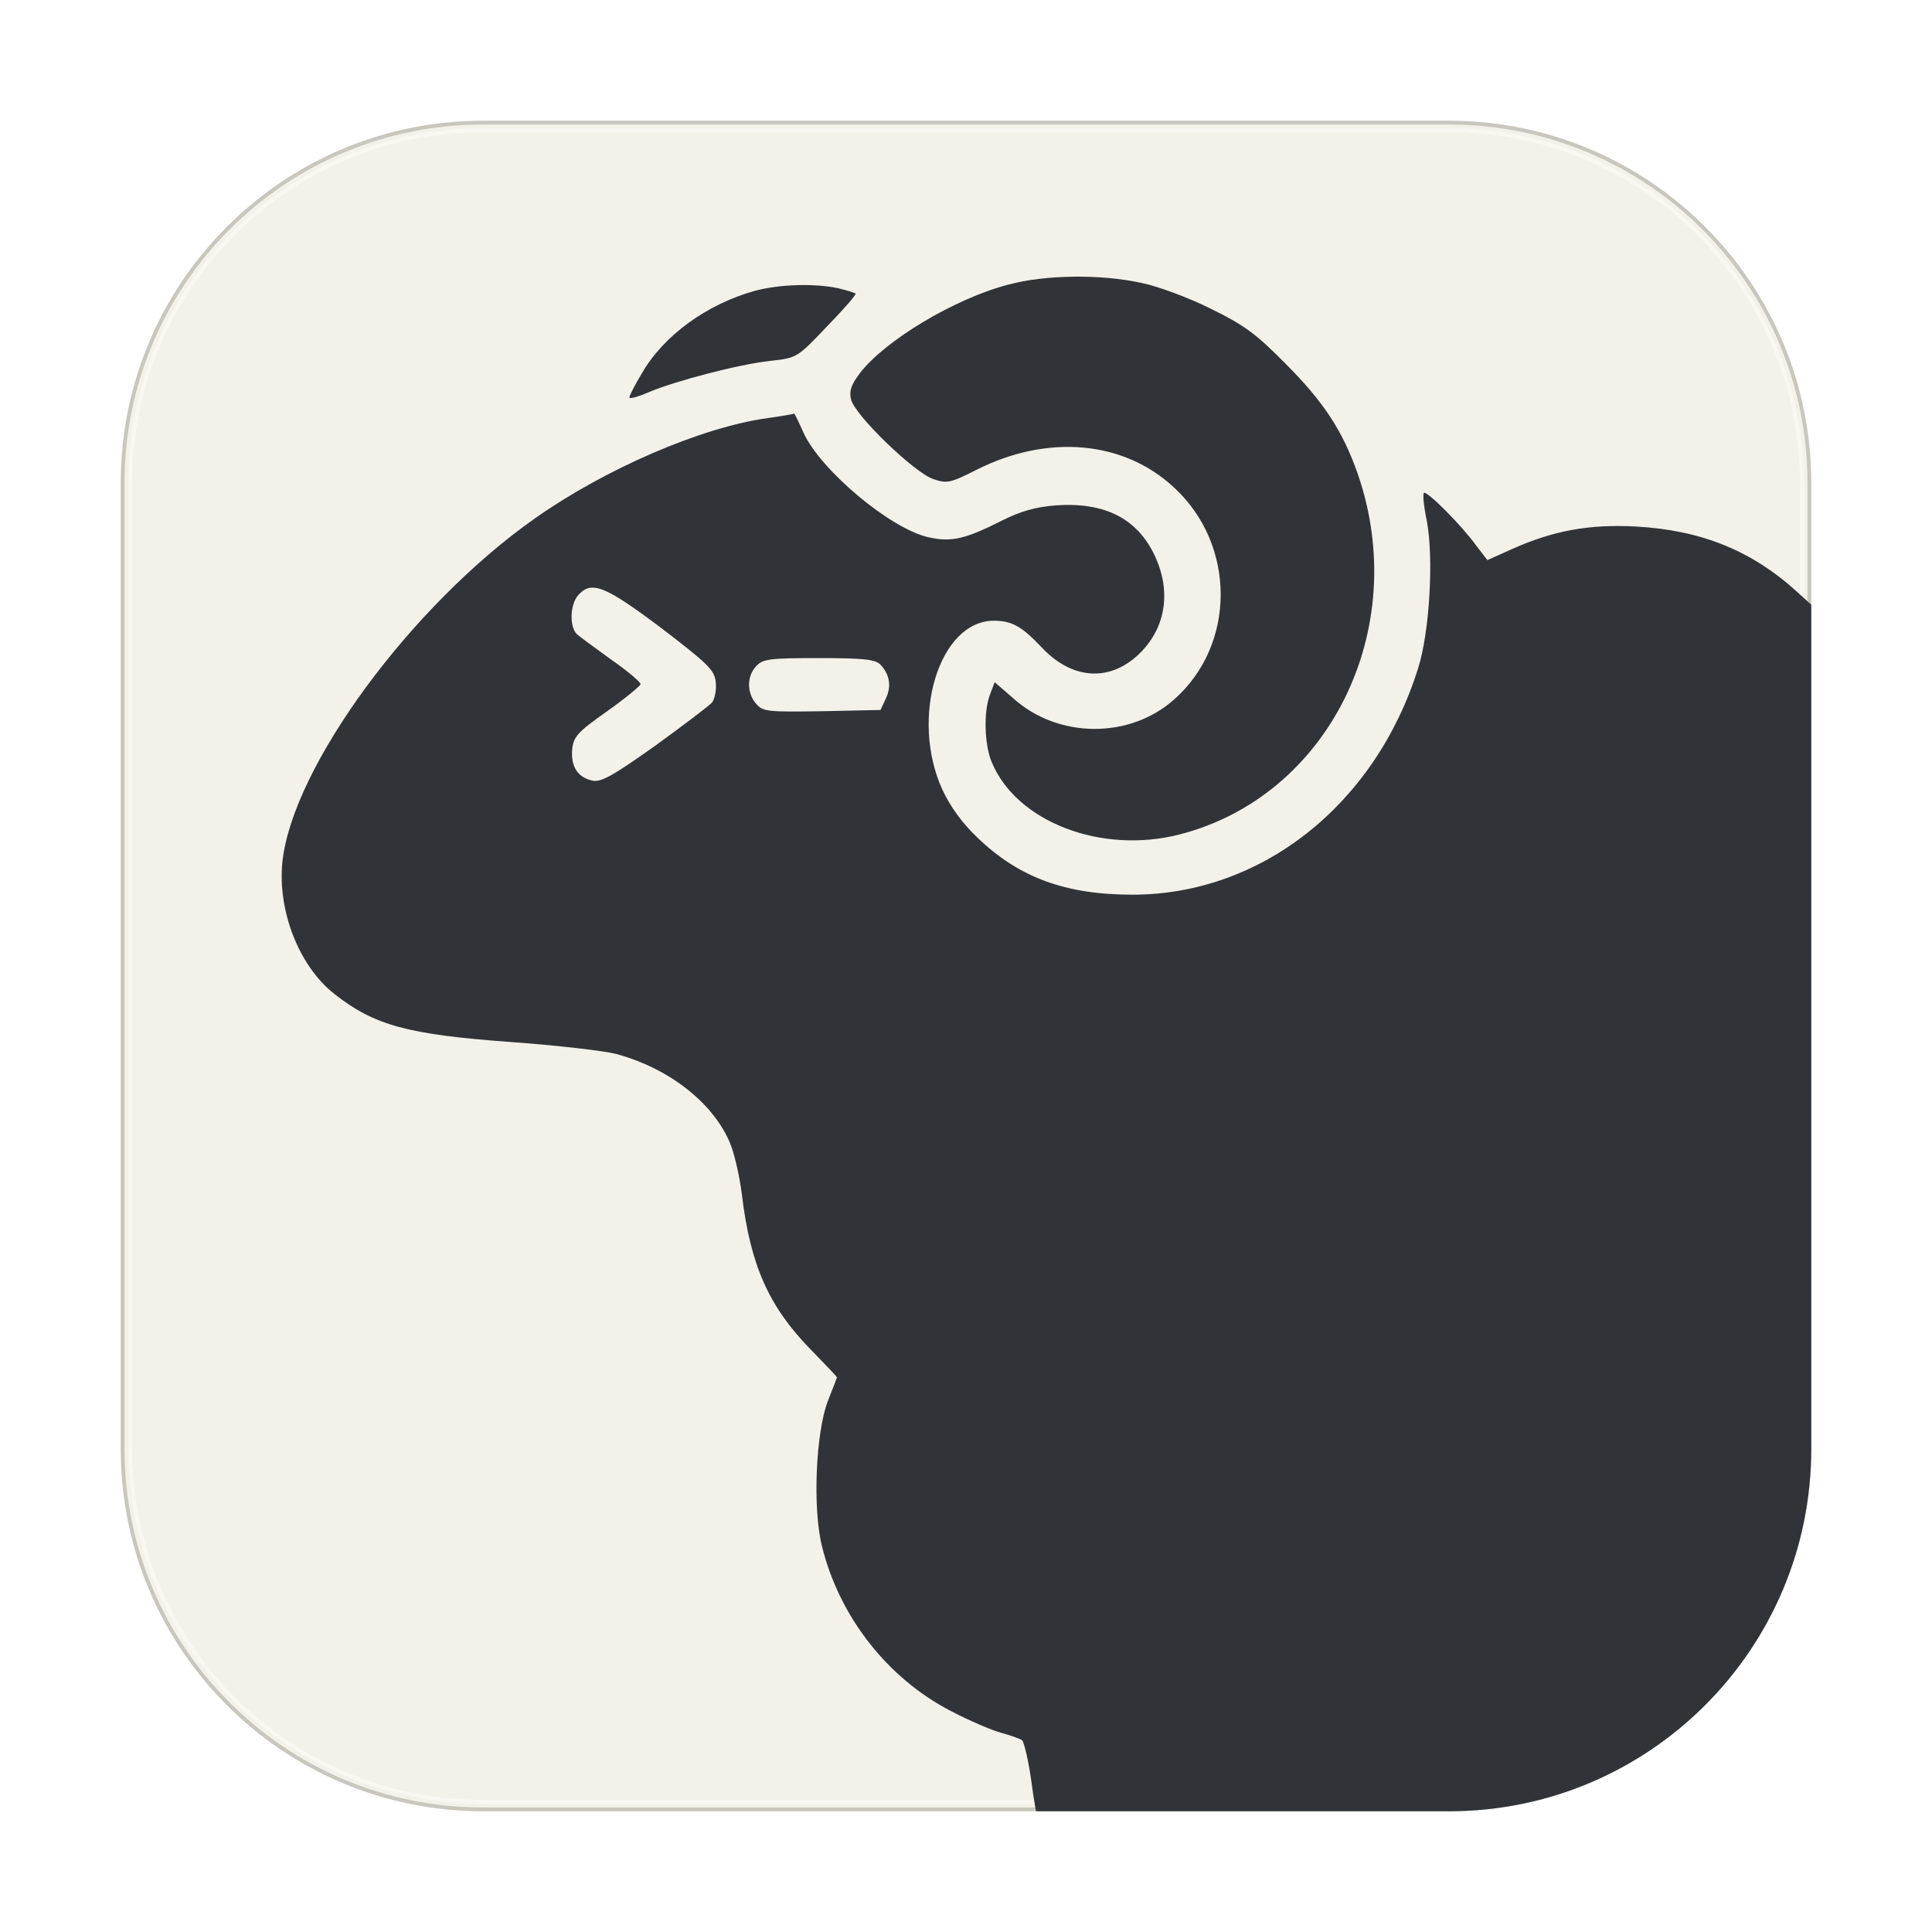
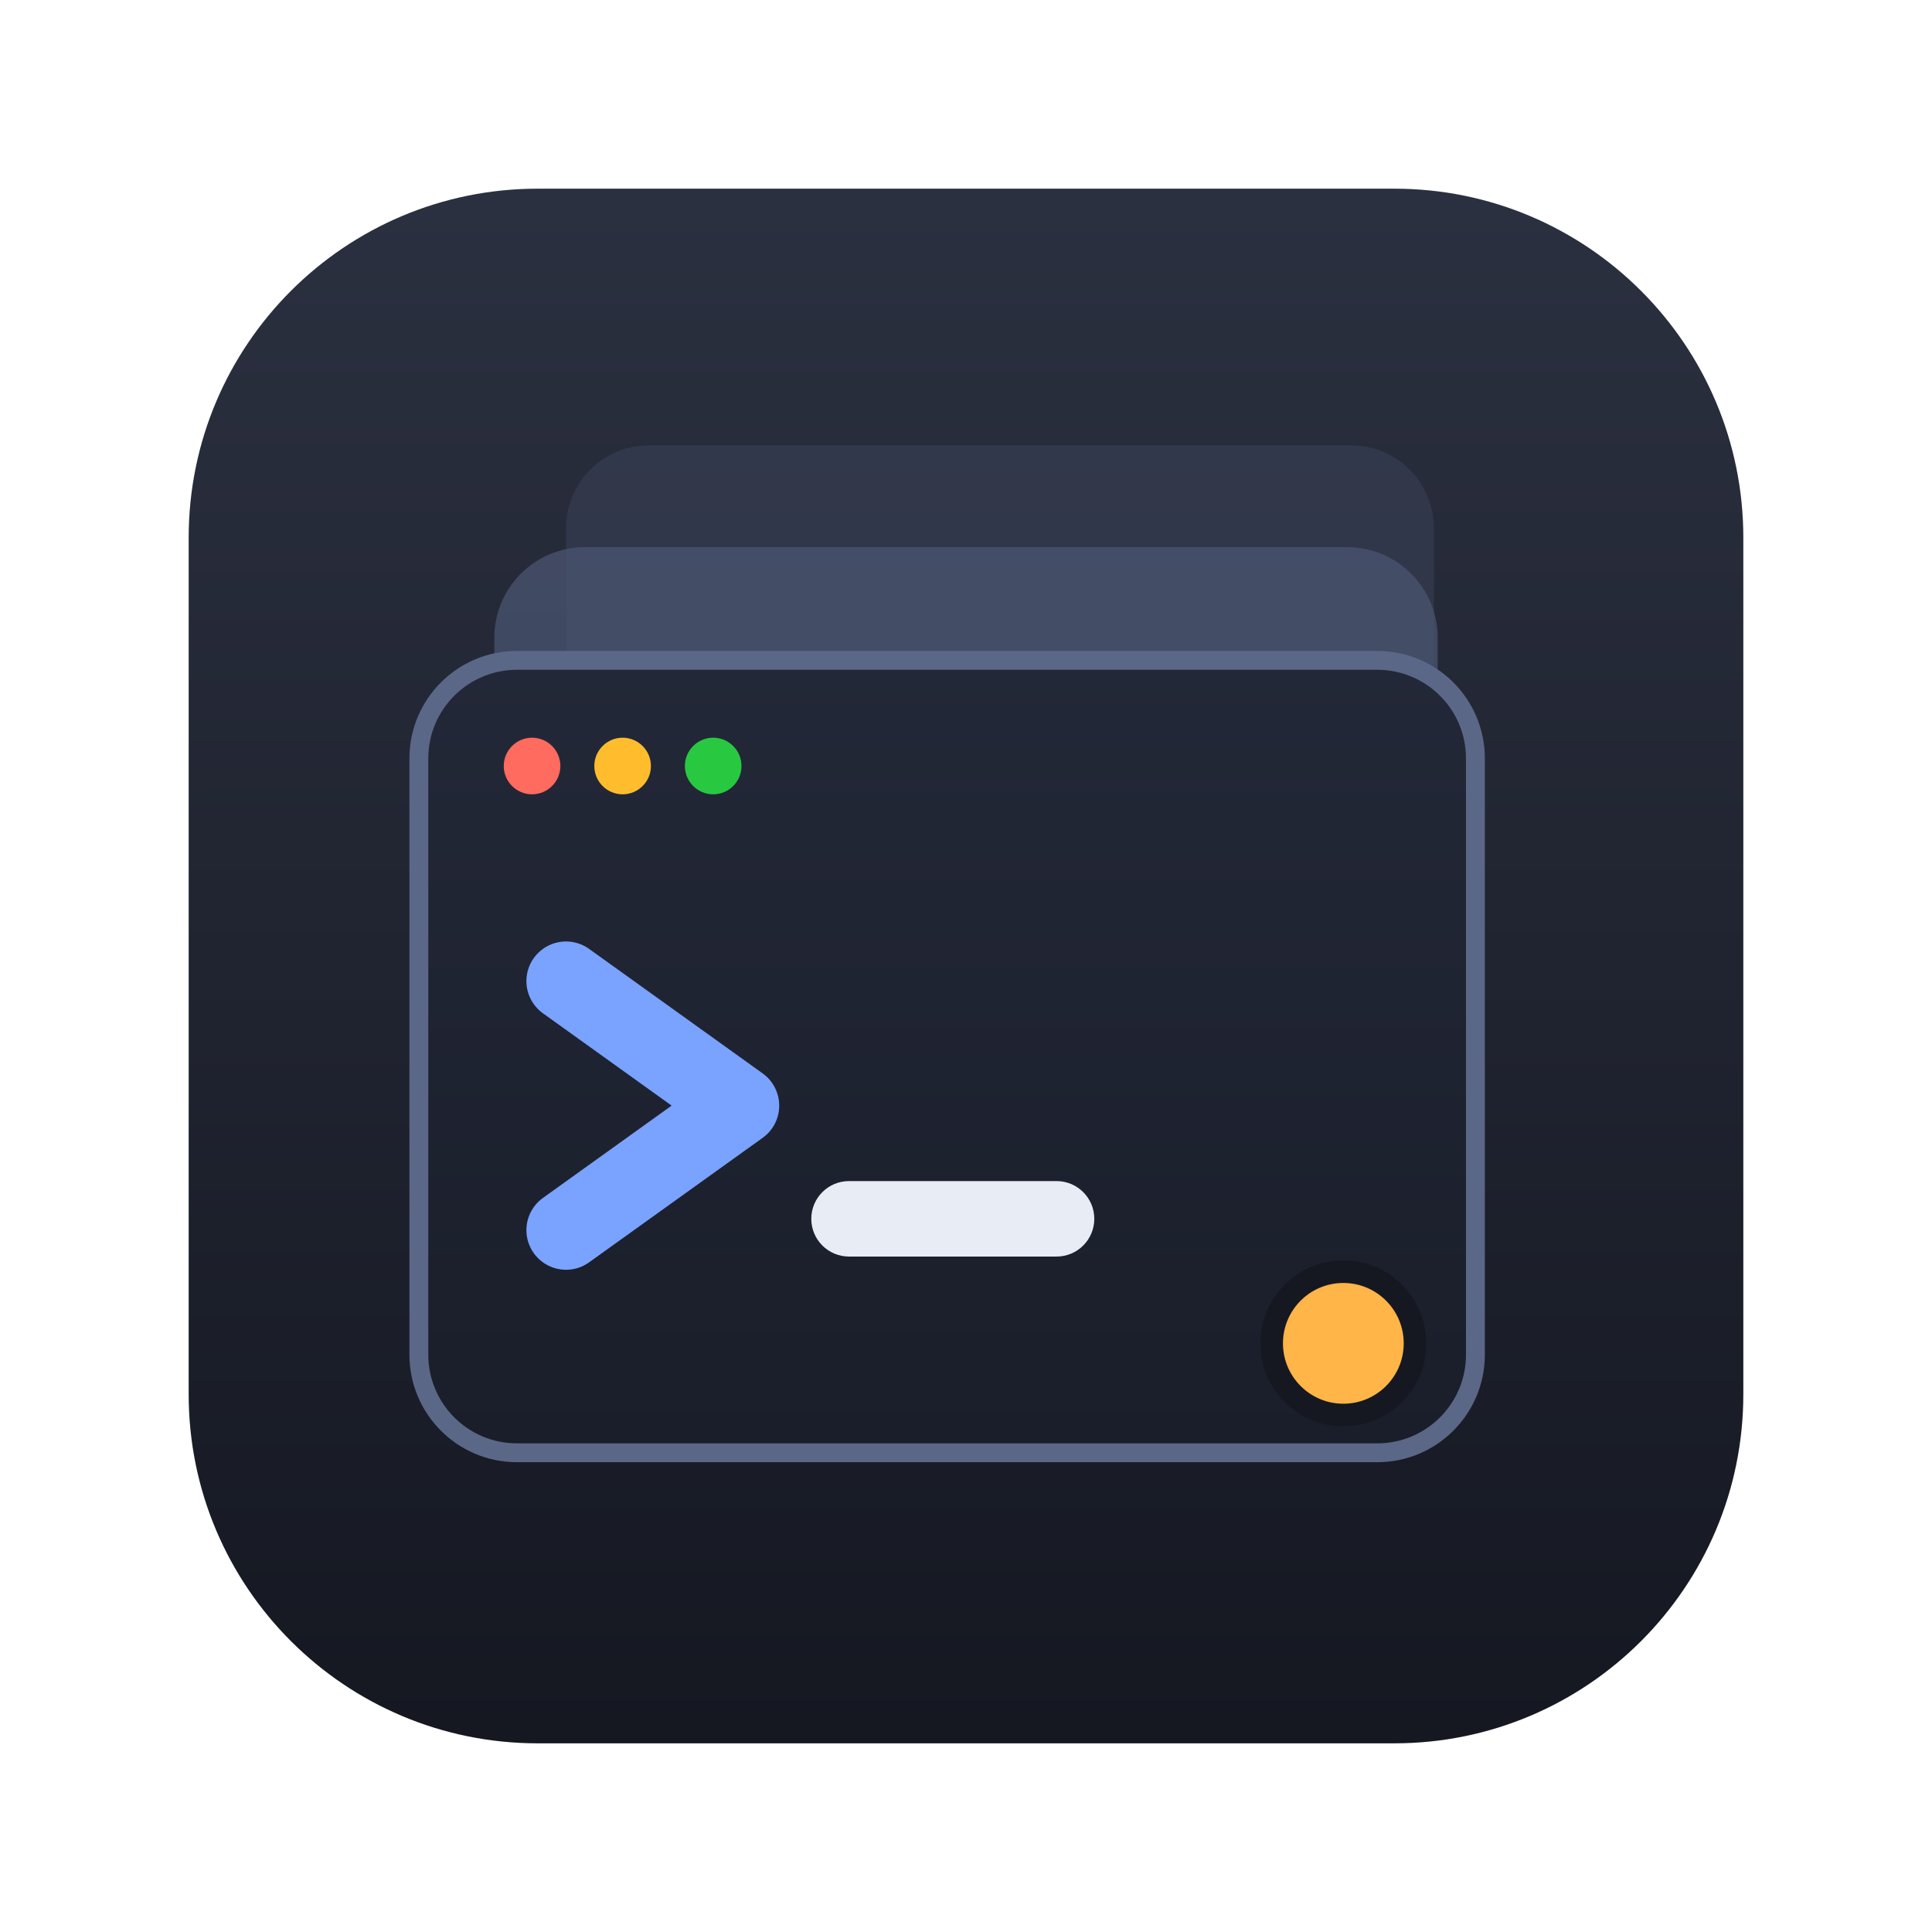
- <svg xmlns="http://www.w3.org/2000/svg" width="1024" height="1024" viewBox="0 0 1024 1024" role="img" aria-labelledby="title desc">
+ <svg xmlns="http://www.w3.org/2000/svg" viewBox="0 0 1024 1024">
  <defs>
-     <clipPath id="tile-clip">
-       <rect x="64" y="64" width="896" height="896" rx="192" />
-     </clipPath>
-     <path id="ram" d="M2794 3710 c-129 -33 -299 -135 -359 -214 -21 -28 -26 -42 -21 -63 9 -38 154 -178 199 -192 32 -11 41 -9 104 23 171 86 354 70 475 -43 150 -138 150 -379 0 -511 -107 -95 -278 -94 -386 2 l-46 40 -11 -29 c-16 -40 -14 -122 4 -164 60 -144 264 -222 452 -174 360 92 559 494 430 868 -36 103 -81 173 -175 267 -71 72 -100 93 -180 132 -52 26 -127 54 -167 62 -96 21 -230 20 -319 -4z M2183 3695 c-116 -32 -221 -108 -273 -199 -17 -28 -30 -54 -30 -58 0 -4 20 1 45 12 66 28 220 68 294 76 64 7 65 7 137 83 40 41 71 77 69 79 -2 2 -21 8 -42 13 -55 12 -140 10 -200 -6z M2212 3388 c-159 -22 -390 -122 -559 -241 -299 -210 -585 -600 -609 -828 -12 -118 40 -251 125 -318 96 -76 178 -98 426 -116 110 -8 224 -21 254 -29 125 -34 230 -115 272 -211 11 -24 24 -81 30 -127 20 -170 65 -271 166 -374 34 -35 63 -65 63 -67 0 -1 -10 -27 -22 -57 -29 -76 -37 -259 -14 -350 42 -170 158 -318 311 -397 44 -23 98 -46 120 -52 22 -6 45 -14 51 -18 5 -5 15 -48 22 -96 6 -48 14 -92 17 -97 4 -6 415 -10 1131 -10 l1124 0 0 1584 0 1585 -55 -19 c-84 -29 -143 -68 -232 -154 l-83 -78 -54 49 c-111 102 -233 151 -391 160 -113 6 -199 -10 -298 -54 l-60 -27 -26 34 c-37 51 -120 134 -127 128 -3 -4 0 -34 7 -67 17 -89 7 -268 -21 -356 -103 -328 -377 -545 -688 -545 -161 0 -273 41 -373 137 -37 35 -66 75 -85 116 -79 173 -8 407 124 407 44 0 68 -14 117 -66 74 -78 167 -82 238 -9 60 62 72 147 33 231 -42 90 -120 130 -238 122 -50 -4 -85 -14 -131 -37 -89 -45 -122 -52 -176 -40 -92 20 -262 163 -302 253 -11 25 -21 45 -22 45 -1 -1 -30 -6 -65 -11z m-256 -505 c115 -88 129 -102 132 -131 2 -18 -2 -40 -9 -49 -7 -8 -69 -55 -138 -105 -103 -73 -130 -88 -151 -83 -35 8 -51 34 -48 74 3 31 12 42 83 92 44 31 80 61 82 66 1 4 -30 31 -69 58 -39 28 -77 56 -85 63 -18 19 -16 72 4 94 32 35 63 23 199 -79z m528 -88 c23 -24 28 -52 14 -82 l-13 -28 -141 -3 c-130 -2 -142 -1 -158 17 -23 26 -24 66 -1 91 16 18 32 20 151 20 105 0 136 -3 148 -15z" />
+     <linearGradient id="bg" x1="0" y1="0" x2="0" y2="1">
+       <stop offset="0" stop-color="#2b3040" />
+       <stop offset="1" stop-color="#151821" />
+     </linearGradient>
+     <linearGradient id="win" x1="0" y1="0" x2="0" y2="1">
+       <stop offset="0" stop-color="#232838" />
+       <stop offset="1" stop-color="#1a1e2a" />
+     </linearGradient>
  </defs>
-   <rect x="64" y="64" width="896" height="896" rx="192" fill="#f4f1e9" />
-   <rect x="65" y="65" width="894" height="894" rx="191" fill="none" stroke="#c9c6bd" stroke-width="2" />
-   <rect x="69" y="69" width="886" height="886" rx="187" fill="none" stroke="#fffefa" stroke-opacity="0.5" stroke-width="2" />
-   <g clip-path="url(#tile-clip)">
-     <g>
-       <use href="#ram" transform="translate(-80 967) scale(.22 -.22)" fill="#303438" />
-     </g>
-   </g>
+   <rect x="100" y="100" width="824" height="824" rx="185" fill="url(#bg)" />
+   <rect x="300" y="236" width="460" height="330" rx="44" fill="#3a4157" opacity=".55" />
+   <rect x="262" y="290" width="500" height="360" rx="48" fill="#4a5470" opacity=".75" />
+   <rect x="222" y="350" width="560" height="420" rx="52" fill="url(#win)" stroke="#5b6787" stroke-width="10" />
+   <circle cx="282" cy="406" r="15" fill="#ff6b5e" />
+   <circle cx="330" cy="406" r="15" fill="#ffbd2e" />
+   <circle cx="378" cy="406" r="15" fill="#28c941" />
+   <path d="M300 520 L392 586 L300 652" fill="none" stroke="#7aa2ff" stroke-width="42" stroke-linecap="round" stroke-linejoin="round" />
+   <rect x="430" y="626" width="150" height="40" rx="20" fill="#e8ecf5" />
+   <circle cx="712" cy="712" r="38" fill="#ffb547" stroke="#151821" stroke-width="12" />
</svg>
